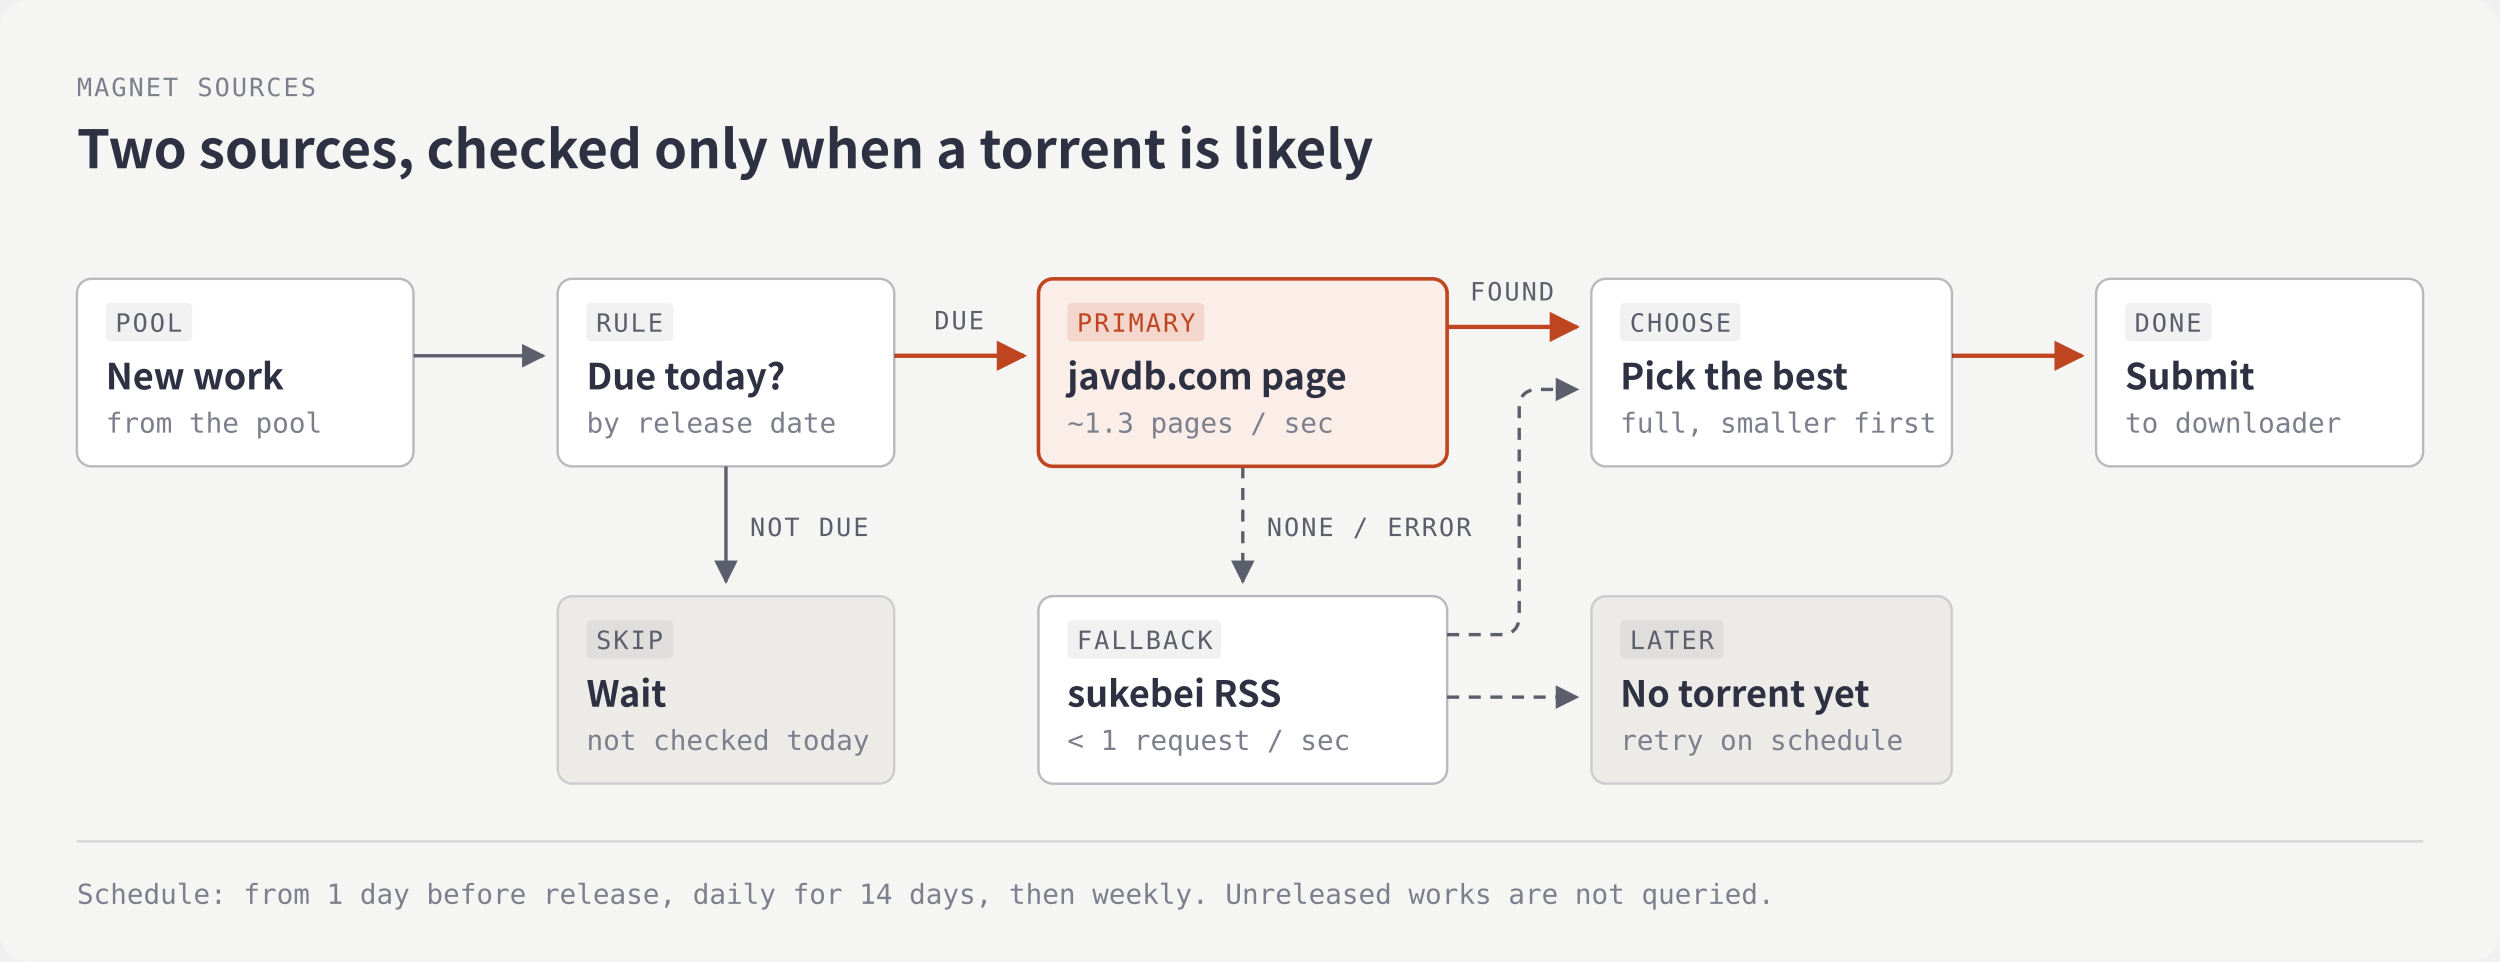
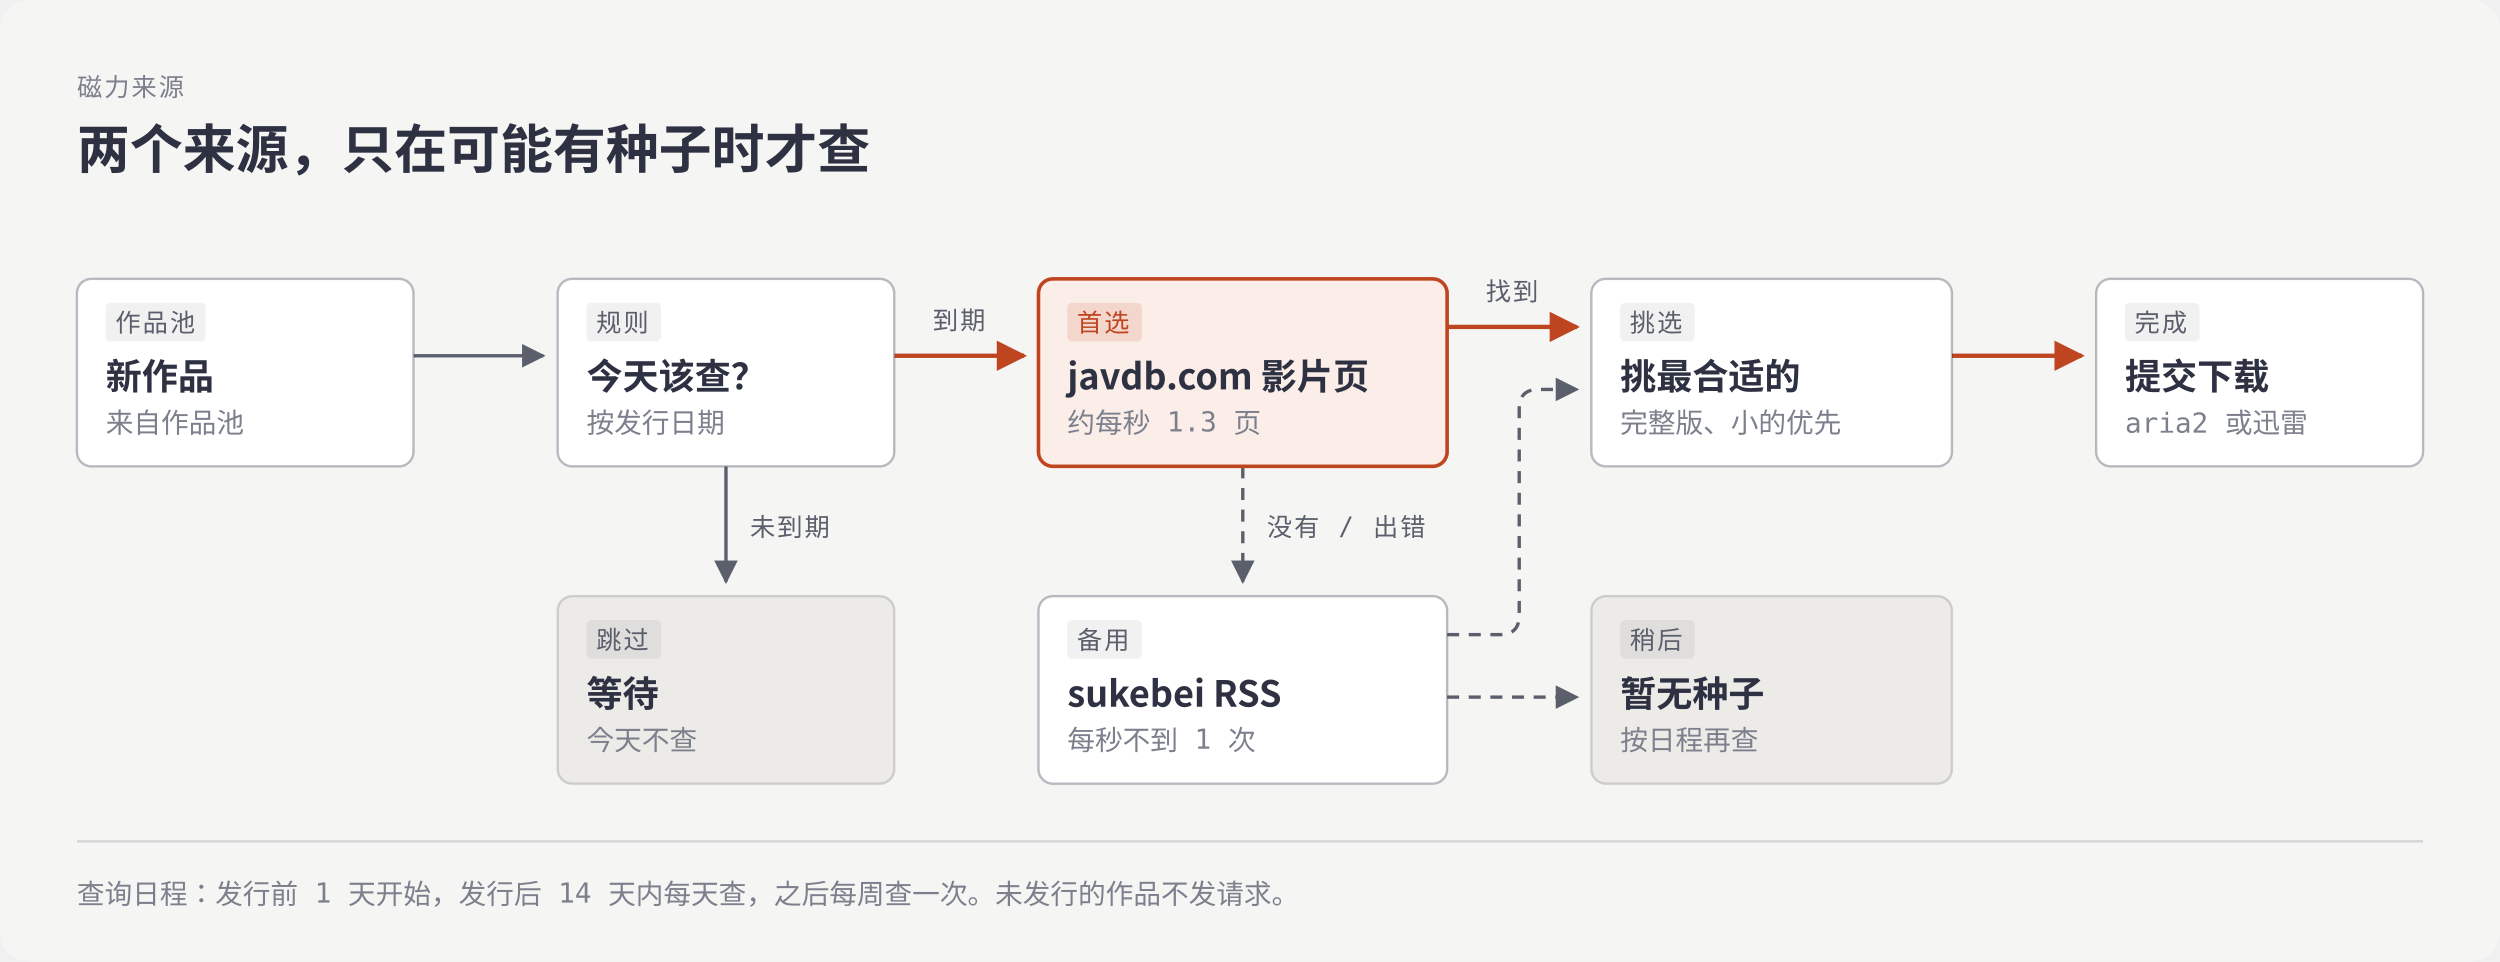
<svg xmlns="http://www.w3.org/2000/svg" viewBox="0 0 1040 400" width="1040" height="400" role="img" aria-labelledby="magnets-title magnets-desc">
  <defs>
    <marker id="magnetsa" viewBox="0 0 10 10" refX="9" refY="5" markerWidth="7" markerHeight="7" orient="auto-start-reverse">
      <path d="M0 0 L10 5 L0 10 z" class="muted" />
    </marker>
    <marker id="magnetsb" viewBox="0 0 10 10" refX="9" refY="5" markerWidth="7" markerHeight="7" orient="auto-start-reverse">
      <path d="M0 0 L10 5 L0 10 z" class="acc" />
    </marker>
  </defs>
  <style>
  .bg{fill:#f5f5f4}.card{fill:#ffffff}.box{fill:#ffffff;stroke:#2d3142;stroke-opacity:.32}
  .focal{fill:#fbeee8;stroke:#bf4520;stroke-width:1.5}.dim{fill:#ecebe8;stroke:#2d3142;stroke-opacity:.18}
  .ink{fill:#2d3142}.muted{fill:#5b5f6b}.soft{fill:#7c808c}.acc{fill:#bf4520}
  .line{stroke:#5b5f6b;stroke-width:1.4;fill:none}.aline{stroke:#bf4520;stroke-width:1.8;fill:none}
  .dash{stroke-dasharray:5 4}.rule{stroke:#2d3142;stroke-opacity:.16;fill:none}
  .tag{fill:#2d3142;fill-opacity:.07}.tagacc{fill:#bf4520;fill-opacity:.14}.mask{fill:#f5f5f4}
  .cover{fill:#dcdad5}.cover2{fill:#c9c6bf}.ok{fill:#2f7d4f}
  text{font-family:-apple-system,BlinkMacSystemFont,"Segoe UI","PingFang SC","Hiragino Sans","Noto Sans CJK SC",Helvetica,Arial,sans-serif}
  .mono{font-family:ui-monospace,SFMono-Regular,Menlo,Consolas,monospace}
  .t{font-size:22px;font-weight:600}.n{font-size:15px;font-weight:600}.s{font-size:11.5px}.e{font-size:10.5px;letter-spacing:.08em}
  @media (prefers-color-scheme:dark){
    .bg,.mask{fill:#1d1f24}.card{fill:#262930}.box{fill:#262930;stroke:#e9e7e2;stroke-opacity:.30}
    .focal{fill:#3a2620;stroke:#ea7a52}.dim{fill:#2c2f36;stroke:#e9e7e2;stroke-opacity:.16}
    .ink{fill:#f2f0ea}.muted{fill:#b9bcc5}.soft{fill:#9599a5}.acc{fill:#ea7a52}
    .line{stroke:#b9bcc5}.aline{stroke:#ea7a52}.rule{stroke:#e9e7e2}.tag{fill:#e9e7e2}.tagacc{fill:#ea7a52}
    .cover{fill:#3a3d45}.cover2{fill:#464a53}.ok{fill:#5fbf85}
  }
</style>
  <rect class="bg" width="1040" height="400" rx="12" />
-   <text class="mono e soft" x="32" y="40">MAGNET SOURCES</text>
-   <text class="t ink" x="32" y="70">Two sources, checked only when a torrent is likely</text>
+   <text class="mono e soft" x="32" y="40">磁力来源</text>
+   <text class="t ink" x="32" y="70">两个来源，只在可能有种子时才查</text>
  <path class="line" d="M172 148 H226" marker-end="url(#magnetsa)" />
  <path class="aline" d="M372 148 H426" marker-end="url(#magnetsb)" />
  <path class="aline" d="M602 136 H656" marker-end="url(#magnetsb)" />
  <path class="aline" d="M812 148 H866" marker-end="url(#magnetsb)" />
  <path class="line" d="M302 194 V242" marker-end="url(#magnetsa)" />
  <path class="line dash" d="M517 194 V242" marker-end="url(#magnetsa)" />
  <path class="line dash" d="M602 264 H624 Q632 264 632 256 V170 Q632 162 640 162 H656" marker-end="url(#magnetsa)" />
  <path class="line dash" d="M602 290 H656" marker-end="url(#magnetsa)" />
-   <rect class="mask" x="383.5" y="125" width="31" height="16" />
-   <text class="mono e muted" x="399" y="137" text-anchor="middle">DUE</text>
-   <rect class="mask" x="606.5" y="113" width="45" height="16" />
-   <text class="mono e muted" x="629" y="125" text-anchor="middle">FOUND</text>
-   <rect class="mask" x="307" y="211" width="59" height="16" />
-   <text class="mono e muted" x="312" y="223" text-anchor="start">NOT DUE</text>
-   <rect class="mask" x="522" y="211" width="94" height="16" />
-   <text class="mono e muted" x="527" y="223" text-anchor="start">NONE / ERROR</text>
+   <rect class="mask" x="382.5" y="125" width="33.0" height="16" />
+   <text class="mono e muted" x="399" y="137" text-anchor="middle">到期</text>
+   <rect class="mask" x="612.5" y="113" width="33.0" height="16" />
+   <text class="mono e muted" x="629" y="125" text-anchor="middle">找到</text>
+   <rect class="mask" x="307" y="211" width="43.5" height="16" />
+   <text class="mono e muted" x="312" y="223" text-anchor="start">未到期</text>
+   <rect class="mask" x="522" y="211" width="73.53" height="16" />
+   <text class="mono e muted" x="527" y="223" text-anchor="start">没有 / 出错</text>
  <rect class="box" x="32" y="116" width="140" height="78" rx="6" />
-   <rect class="tag" x="44" y="126" width="36" height="16" rx="2" />
-   <text class="mono e muted" x="48" y="138">POOL</text>
-   <text class="n ink" x="44" y="162">New work</text>
-   <text class="mono s soft" x="44" y="180">from the pool</text>
+   <rect class="tag" x="44" y="126" width="41.5" height="16" rx="2" />
+   <text class="mono e muted" x="48" y="138">作品池</text>
+   <text class="n ink" x="44" y="162">新作品</text>
+   <text class="mono s soft" x="44" y="180">来自作品池</text>
  <rect class="box" x="232" y="116" width="140" height="78" rx="6" />
-   <rect class="tag" x="244" y="126" width="36" height="16" rx="2" />
-   <text class="mono e muted" x="248" y="138">RULE</text>
-   <text class="n ink" x="244" y="162">Due today?</text>
-   <text class="mono s soft" x="244" y="180">by release date</text>
+   <rect class="tag" x="244" y="126" width="31.0" height="16" rx="2" />
+   <text class="mono e muted" x="248" y="138">规则</text>
+   <text class="n ink" x="244" y="162">今天该查？</text>
+   <text class="mono s soft" x="244" y="180">按发行日期</text>
  <rect class="focal" x="432" y="116" width="170" height="78" rx="6" />
-   <rect class="tagacc" x="444" y="126" width="57" height="16" rx="2" />
-   <text class="mono e acc" x="448" y="138">PRIMARY</text>
-   <text class="n ink" x="444" y="162">javdb.com page</text>
-   <text class="mono s soft" x="444" y="180">~1.3 pages / sec</text>
+   <rect class="tagacc" x="444" y="126" width="31.0" height="16" rx="2" />
+   <text class="mono e acc" x="448" y="138">首选</text>
+   <text class="n ink" x="444" y="162">javdb.com 影片页</text>
+   <text class="mono s soft" x="444" y="180">约每秒 1.3 页</text>
  <rect class="box" x="662" y="116" width="150" height="78" rx="6" />
-   <rect class="tag" x="674" y="126" width="50" height="16" rx="2" />
-   <text class="mono e muted" x="678" y="138">CHOOSE</text>
-   <text class="n ink" x="674" y="162">Pick the best</text>
-   <text class="mono s soft" x="674" y="180">full, smaller first</text>
+   <rect class="tag" x="674" y="126" width="31.0" height="16" rx="2" />
+   <text class="mono e muted" x="678" y="138">挑选</text>
+   <text class="n ink" x="674" y="162">挑最合适的</text>
+   <text class="mono s soft" x="674" y="180">完整版、小的优先</text>
  <rect class="box" x="872" y="116" width="136" height="78" rx="6" />
-   <rect class="tag" x="884" y="126" width="36" height="16" rx="2" />
-   <text class="mono e muted" x="888" y="138">DONE</text>
-   <text class="n ink" x="884" y="162">Submit</text>
-   <text class="mono s soft" x="884" y="180">to downloader</text>
+   <rect class="tag" x="884" y="126" width="31.0" height="16" rx="2" />
+   <text class="mono e muted" x="888" y="138">完成</text>
+   <text class="n ink" x="884" y="162">提交下载</text>
+   <text class="mono s soft" x="884" y="180">aria2 或迅雷</text>
  <rect class="dim" x="232" y="248" width="140" height="78" rx="6" />
-   <rect class="tag" x="244" y="258" width="36" height="16" rx="2" />
-   <text class="mono e muted" x="248" y="270">SKIP</text>
-   <text class="n ink" x="244" y="294">Wait</text>
-   <text class="mono s soft" x="244" y="312">not checked today</text>
+   <rect class="tag" x="244" y="258" width="31.0" height="16" rx="2" />
+   <text class="mono e muted" x="248" y="270">跳过</text>
+   <text class="n ink" x="244" y="294">等待</text>
+   <text class="mono s soft" x="244" y="312">今天不查</text>
  <rect class="box" x="432" y="248" width="170" height="78" rx="6" />
-   <rect class="tag" x="444" y="258" width="64" height="16" rx="2" />
-   <text class="mono e muted" x="448" y="270">FALLBACK</text>
+   <rect class="tag" x="444" y="258" width="31.0" height="16" rx="2" />
+   <text class="mono e muted" x="448" y="270">备用</text>
  <text class="n ink" x="444" y="294">sukebei RSS</text>
-   <text class="mono s soft" x="444" y="312">&lt; 1 request / sec</text>
+   <text class="mono s soft" x="444" y="312">每秒不到 1 次</text>
  <rect class="dim" x="662" y="248" width="150" height="78" rx="6" />
-   <rect class="tag" x="674" y="258" width="43" height="16" rx="2" />
-   <text class="mono e muted" x="678" y="270">LATER</text>
-   <text class="n ink" x="674" y="294">No torrent yet</text>
-   <text class="mono s soft" x="674" y="312">retry on schedule</text>
+   <rect class="tag" x="674" y="258" width="31.0" height="16" rx="2" />
+   <text class="mono e muted" x="678" y="270">稍后</text>
+   <text class="n ink" x="674" y="294">暂无种子</text>
+   <text class="mono s soft" x="674" y="312">按日程再查</text>
  <line class="rule" x1="32" y1="350" x2="1008" y2="350" />
-   <text class="mono s soft" x="32" y="376">Schedule: from 1 day before release, daily for 14 days, then weekly. Unreleased works are not queried.</text>
+   <text class="mono s soft" x="32" y="376">查询日程：发行前 1 天开始，发行后 14 天内每天查，之后每周查一次。未发行的作品不发请求。</text>
</svg>
